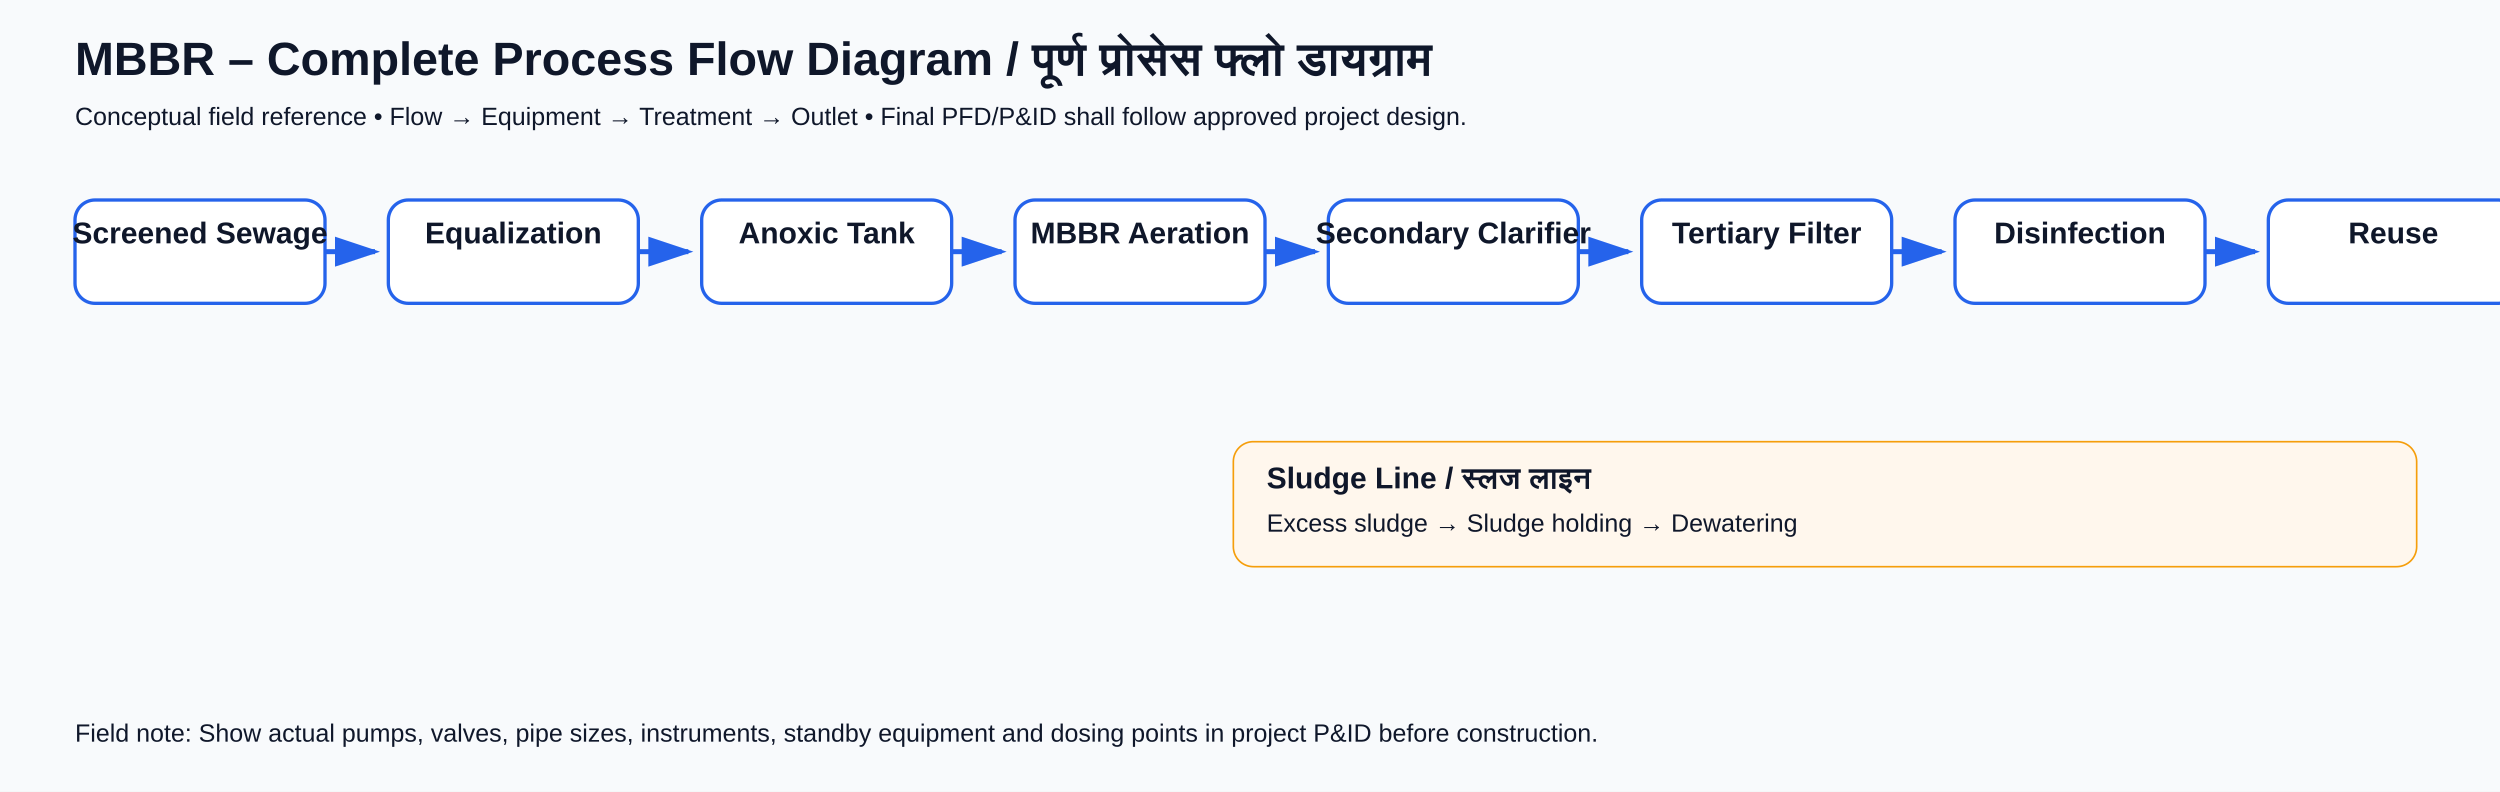
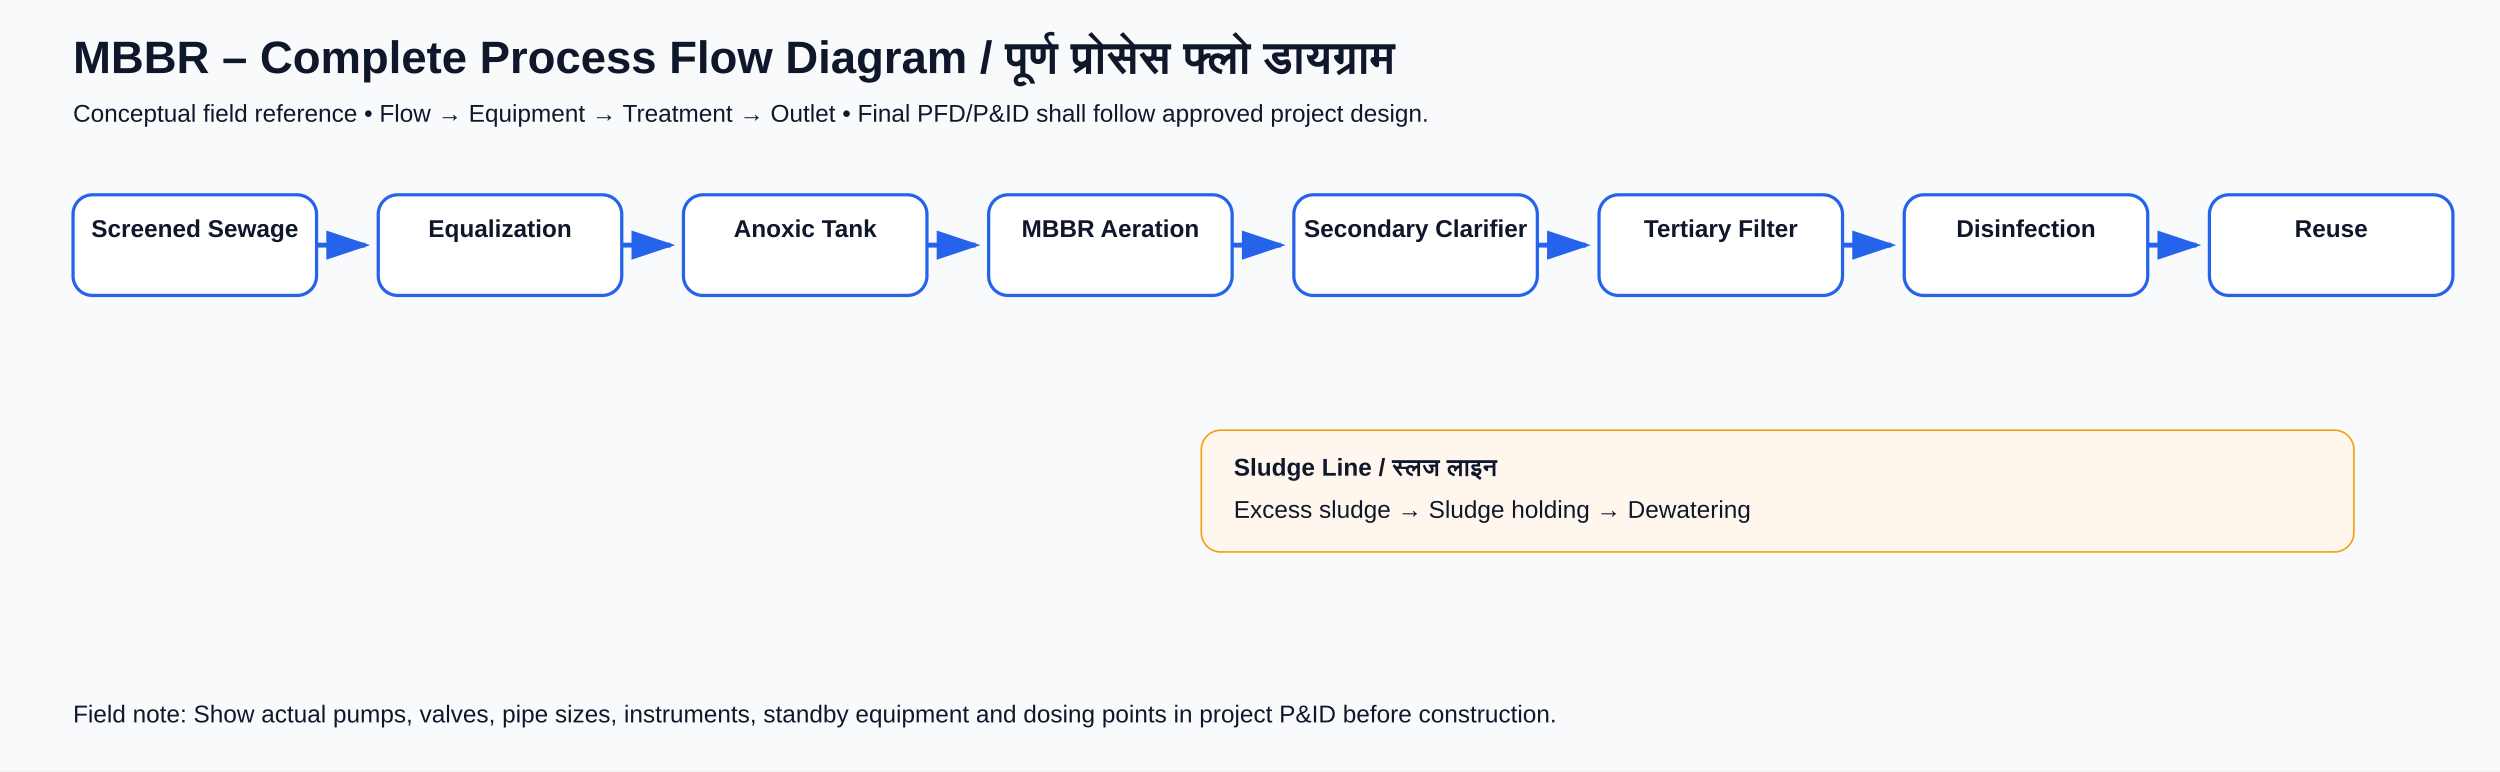
- <svg xmlns="http://www.w3.org/2000/svg" width="1500" height="475" viewBox="0 0 1500 475">
+ <svg xmlns="http://www.w3.org/2000/svg" width="1540" height="475" viewBox="0 0 1540 475">
  <defs>
    <marker id="a" markerWidth="10" markerHeight="10" refX="8" refY="3" orient="auto">
      <path d="M0,0 L0,6 L9,3 z" fill="#2563eb" />
    </marker>
-     <style>.t{font-family:Arial,sans-serif;fill:#0f172a}.b{fill:#fff;stroke:#2563eb;stroke-width:2}.l{stroke:#2563eb;stroke-width:3;fill:none;marker-end:url(#a)}.s{font-size:18px;font-weight:700}.n{font-size:15px}.h{font-size:28px;font-weight:700}</style>
+     <style>.t{font-family:Arial,sans-serif;fill:#0f172a}.b{fill:#fff;stroke:#2563eb;stroke-width:2}.l{stroke:#2563eb;stroke-width:3;fill:none;marker-end:url(#a)}.s{font-size:15px;font-weight:700}.n{font-size:15px}.h{font-size:28px;font-weight:700}</style>
  </defs>
  <rect width="100%" height="100%" fill="#f8fafc" />
  <text class="t h" x="45" y="45">MBBR – Complete Process Flow Diagram / पूर्ण प्रोसेस फ्लो डायग्राम</text>
  <text class="t n" x="45" y="75">Conceptual field reference • Flow → Equipment → Treatment → Outlet • Final PFD/P&amp;ID shall follow approved project design.</text>
  <rect class="b" x="45" y="120" rx="12" width="150" height="62" />
  <text class="t s" text-anchor="middle" x="120.0" y="146">Screened Sewage</text>
  <rect class="b" x="233" y="120" rx="12" width="150" height="62" />
  <text class="t s" text-anchor="middle" x="308.0" y="146">Equalization</text>
  <rect class="b" x="421" y="120" rx="12" width="150" height="62" />
  <text class="t s" text-anchor="middle" x="496.0" y="146">Anoxic Tank</text>
  <rect class="b" x="609" y="120" rx="12" width="150" height="62" />
  <text class="t s" text-anchor="middle" x="684.0" y="146">MBBR Aeration</text>
  <rect class="b" x="797" y="120" rx="12" width="150" height="62" />
  <text class="t s" text-anchor="middle" x="872.0" y="146">Secondary Clarifier</text>
  <rect class="b" x="985" y="120" rx="12" width="150" height="62" />
  <text class="t s" text-anchor="middle" x="1060.0" y="146">Tertiary Filter</text>
  <rect class="b" x="1173" y="120" rx="12" width="150" height="62" />
  <text class="t s" text-anchor="middle" x="1248.0" y="146">Disinfection</text>
  <rect class="b" x="1361" y="120" rx="12" width="150" height="62" />
  <text class="t s" text-anchor="middle" x="1436.0" y="146">Reuse</text>
  <path class="l" d="M195,151.0 L225,151.0" />
  <path class="l" d="M383,151.0 L413,151.0" />
  <path class="l" d="M571,151.0 L601,151.0" />
  <path class="l" d="M759,151.0 L789,151.0" />
  <path class="l" d="M947,151.0 L977,151.0" />
  <path class="l" d="M1135,151.0 L1165,151.0" />
  <path class="l" d="M1323,151.0 L1353,151.0" />
  <rect x="740" y="265" width="710" height="75" rx="12" fill="#fff7ed" stroke="#f59e0b" />
  <text class="t s" x="760" y="293">Sludge Line / स्लज लाइन</text>
  <text class="t n" x="760" y="319">Excess sludge → Sludge holding → Dewatering</text>
  <text class="t n" x="45" y="445">Field note: Show actual pumps, valves, pipe sizes, instruments, standby equipment and dosing points in project P&amp;ID before construction.</text>
</svg>
